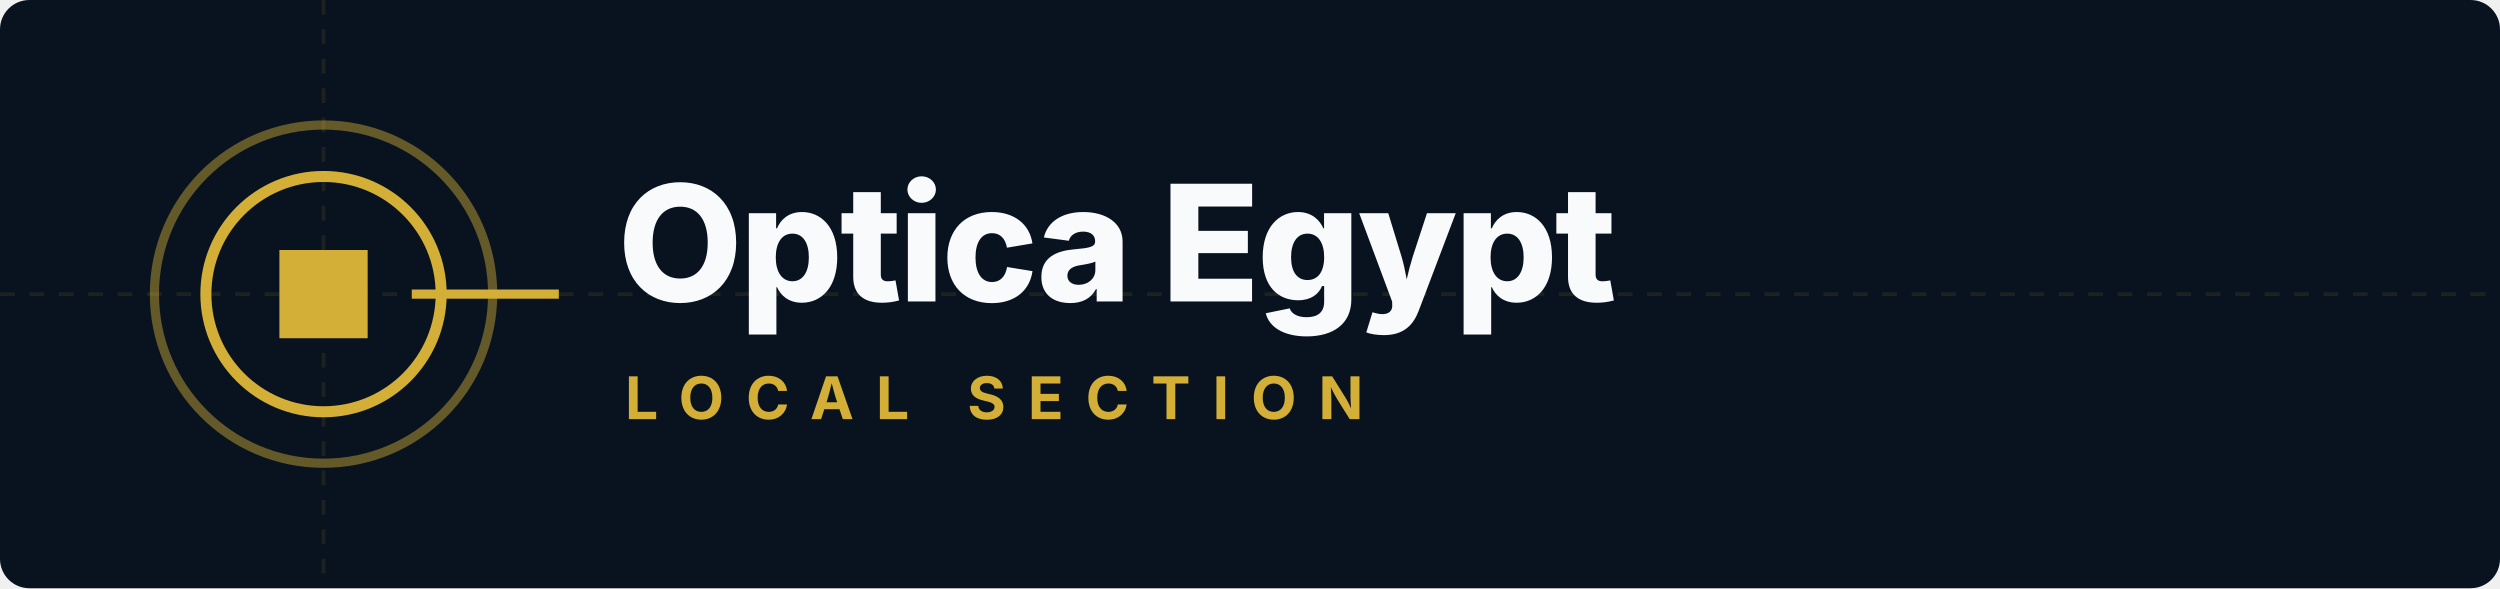
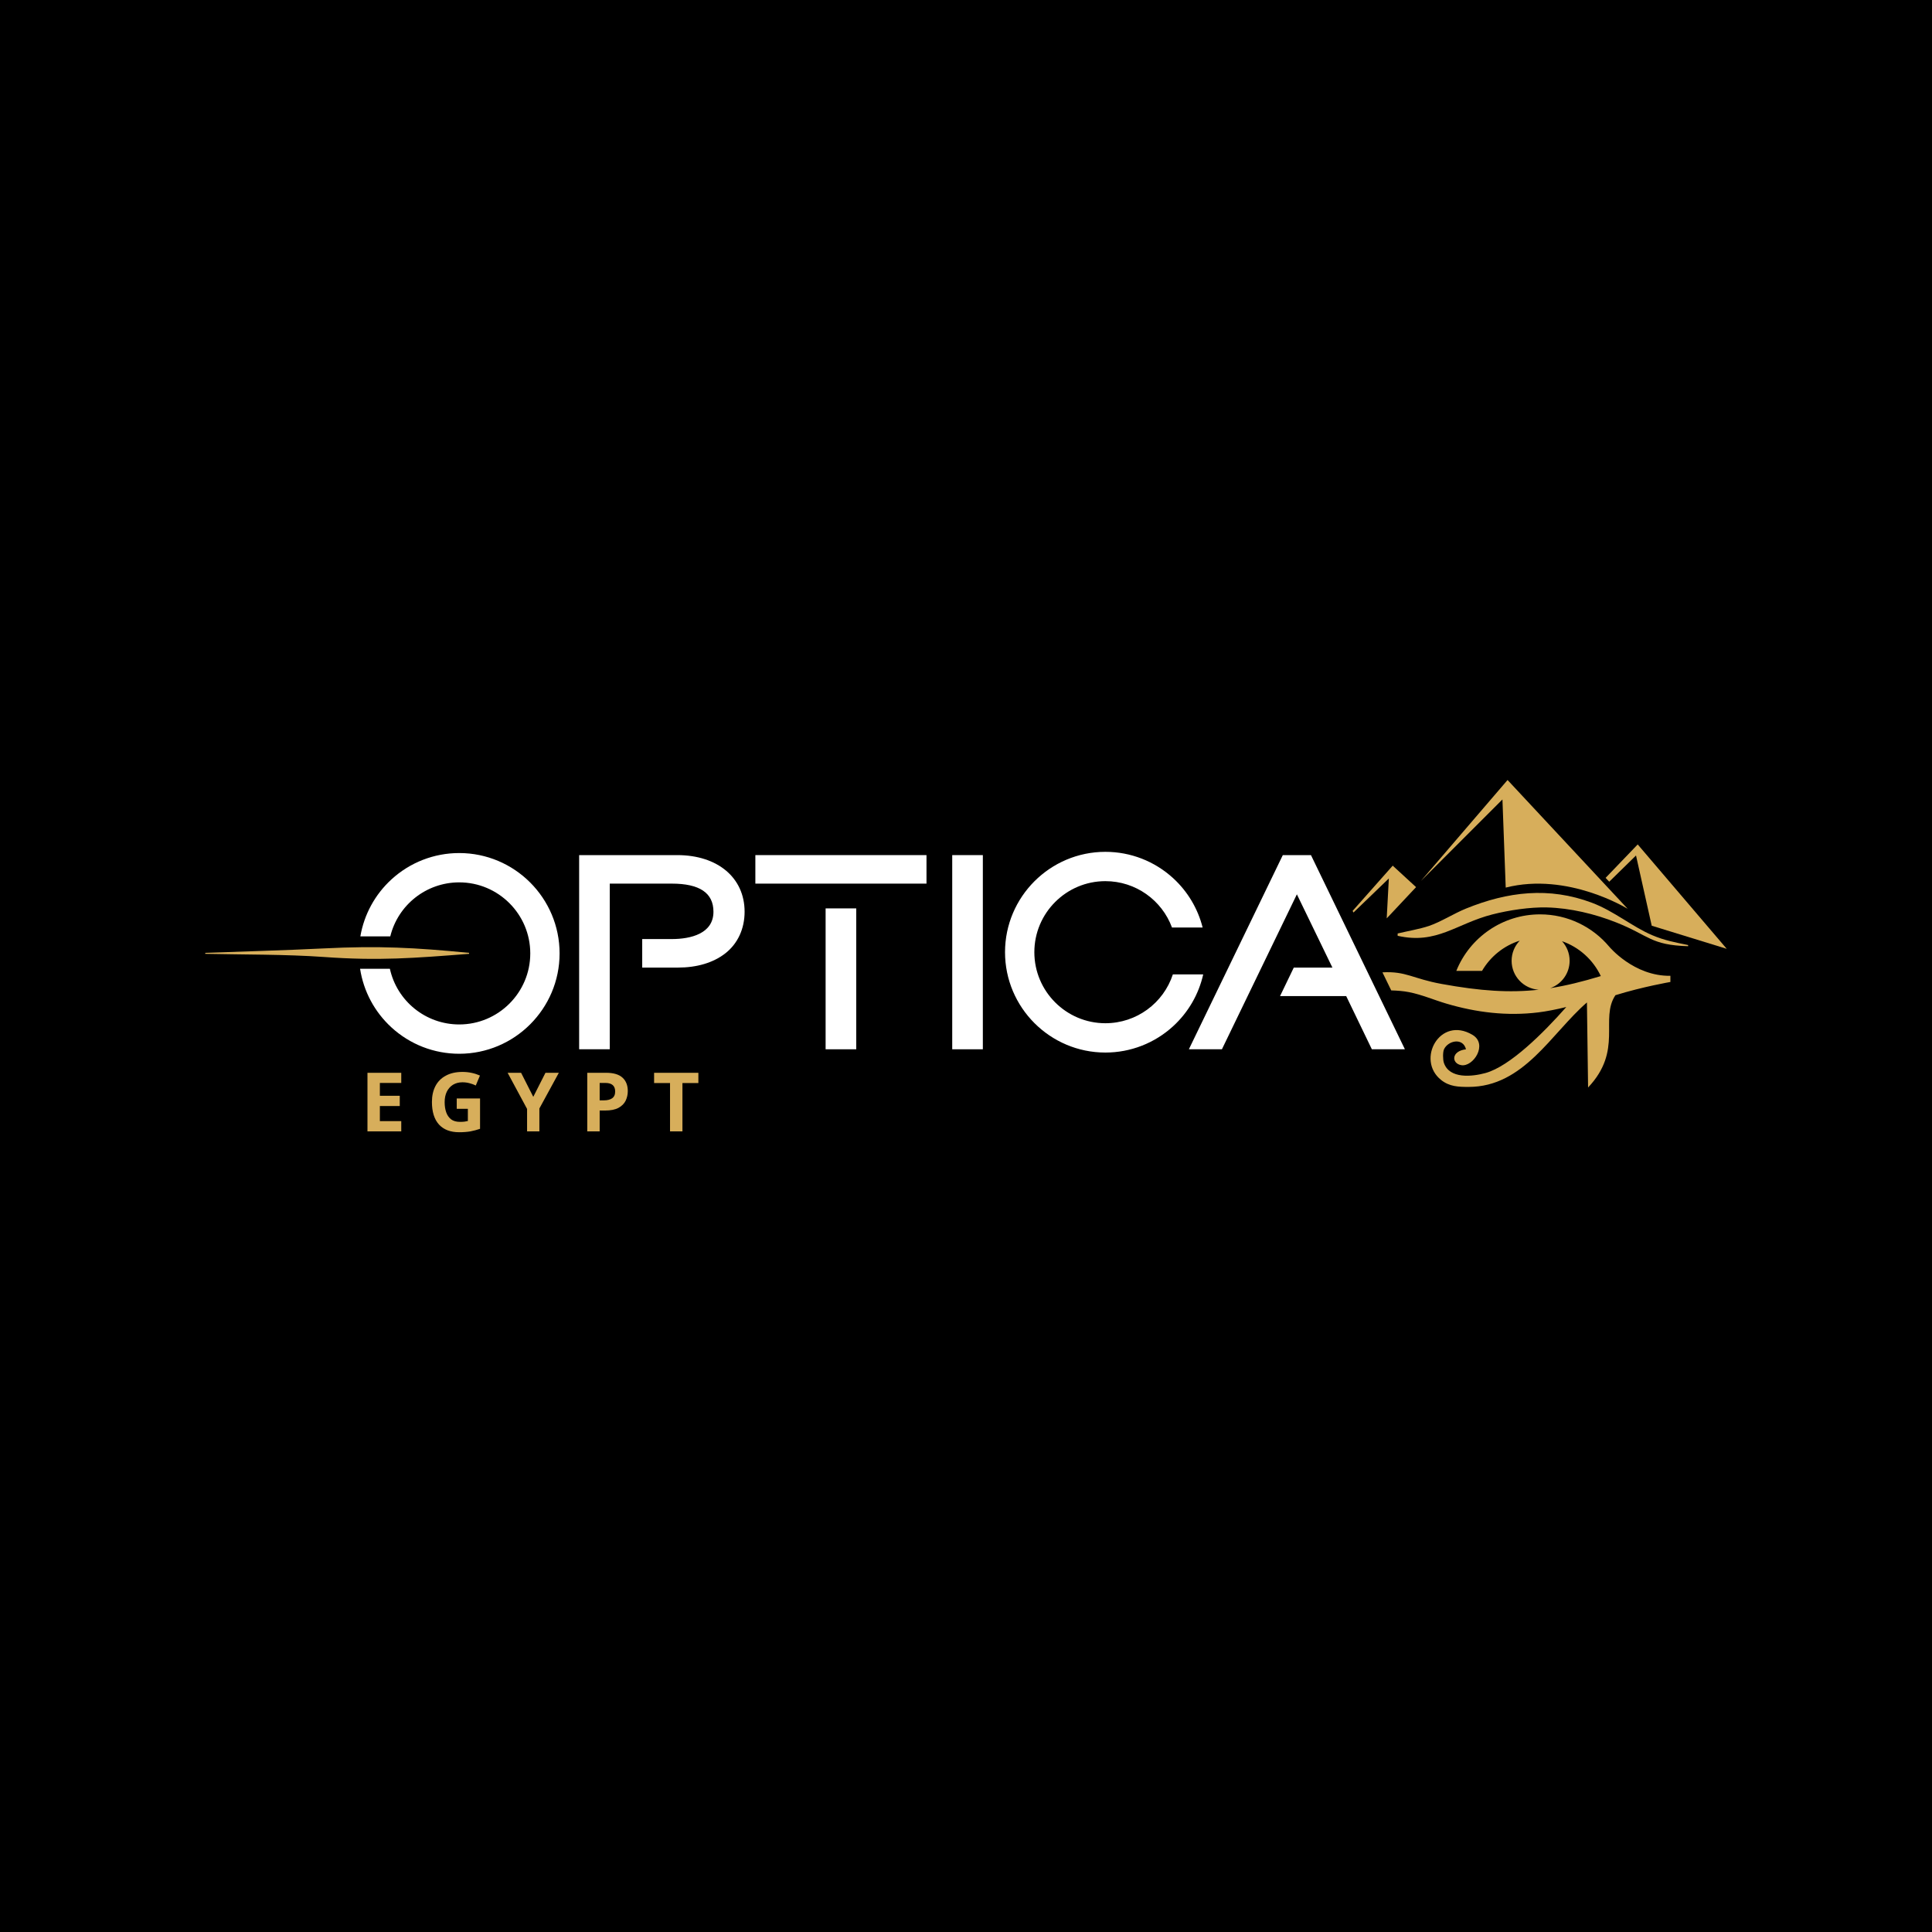
- <svg xmlns="http://www.w3.org/2000/svg" viewBox="0 0 680 160" width="680" height="160" fill="none">
-   <rect width="680" height="160" rx="8" fill="#09131F" />
-   <line x1="0" y1="80" x2="680" y2="80" stroke="#D4AF37" stroke-opacity="0.1" stroke-dasharray="4 4" />
-   <line x1="88" y1="0" x2="88" y2="160" stroke="#D4AF37" stroke-opacity="0.1" stroke-dasharray="4 4" />
-   <circle cx="88" cy="80" r="46" stroke="#D4AF37" stroke-width="2.5" stroke-opacity="0.45" />
-   <circle cx="88" cy="80" r="32" stroke="#D4AF37" stroke-width="3" />
-   <rect x="76" y="68" width="24" height="24" fill="#D4AF37" />
-   <line x1="112" y1="80" x2="152" y2="80" stroke="#D4AF37" stroke-width="2.5" />
-   <text x="168" y="82" fill="#F8FAFC" font-family="Montserrat, Inter, Arial, sans-serif" font-size="44" font-weight="800" letter-spacing="-0.8">Optica Egypt</text>
-   <text x="170" y="114" fill="#D4AF37" font-family="Montserrat, Inter, Arial, sans-serif" font-size="16" font-weight="700" letter-spacing="6">LOCAL SECTION</text>
+ <svg xmlns="http://www.w3.org/2000/svg" viewBox="0 0 1080 1080">
+   <defs>
+     <style>
+       .cls-1{fill:#000000}
+       .cls-2{fill:#ffffff}
+       .cls-3{fill:#d7ae5b}
+       .cls-4{font-family:Montserrat;font-size:12;font-weight:bold;fill:#d7ae5b;letter-spacing:3.072}
+     </style>
+   </defs>
+   <g id="Layer_1" data-name="Layer 1">
+     <path d="M0 0 L1080 0 L1080 1080 L0 1080 Z" class="cls-1" />
+     <g>
+       <path d="M617.919 476.181 C631.991 476.181 645.448 481.415 655.813 490.919 C663.95 498.381 669.624 507.964 672.283 518.494 L655.153 518.494 C649.521 503.224 634.86 492.569 617.919 492.569 C596.021 492.569 578.206 510.384 578.206 532.281 C578.206 554.179 596.021 571.994 617.919 571.994 C635.369 571.994 650.404 560.69 655.639 544.681 L672.609 544.681 C670.11 555.756 664.305 565.856 655.813 573.644 C645.448 583.148 631.991 588.382 617.919 588.382 C586.985 588.382 561.818 563.215 561.818 532.281 C561.818 501.348 586.985 476.181 617.919 476.181 Z" class="cls-2" />
+       <path d="M323.747 586.554 L323.747 478.009 L378.598 478.009 C401.11 478.009 416.235 490.606 416.235 509.666 C416.235 519.15 412.442 527.553 405.267 533.075 C398.629 538.182 389.56 540.882 379.039 540.882 L359.002 540.882 L359.002 524.939 L375.541 524.939 C386.163 524.939 398.825 521.899 398.825 509.666 C398.825 499.1 390.991 493.952 375.541 493.952 L340.865 493.952 L340.865 586.554 Z" class="cls-2" />
+       <path d="M422.252 493.952 L422.252 478.009 L517.913 478.009 L517.913 493.952 Z" class="cls-2" />
+       <path d="M532.3 586.554 L532.3 478.009 L549.417 478.009 L549.417 586.554 Z" class="cls-2" />
+       <path d="M664.588 586.543 L717.094 478.02 L732.839 478.02 L785.345 586.543 L766.873 586.543 L752.535 556.825 L715.553 556.825 L723.238 540.882 L744.821 540.882 L724.967 499.928 L683.061 586.543 Z" class="cls-2" />
+       <path d="M461.523 586.554 L461.523 507.796 L478.64 507.796 L478.64 586.554 Z" class="cls-2" />
+       <path d="M262.222 532.648 L262.222 533.199 C231.536 535.581 211.899 537.184 180.904 534.948 C160.125 533.449 135.376 533.656 114.748 533.199 L114.748 532.648 C135.571 531.869 158.57 531.291 180.904 530.172 C211.913 528.618 231.809 529.717 262.222 532.648 Z" class="cls-3" />
+       <path d="M256.714 476.861 C287.648 476.861 312.814 502.027 312.814 532.961 C312.814 563.894 287.648 589.061 256.714 589.061 C242.642 589.061 229.184 583.827 218.82 574.323 C209.364 565.653 203.227 554.12 201.292 541.562 L217.949 541.562 C221.905 559.553 237.912 572.673 256.714 572.673 C278.611 572.673 296.426 554.858 296.426 532.961 C296.426 511.063 278.611 493.248 256.714 493.248 C238.238 493.248 222.465 505.918 218.17 523.43 L201.444 523.43 C203.534 511.233 209.598 500.054 218.82 491.598 C229.184 482.095 242.642 476.861 256.714 476.861 Z" class="cls-2" />
+       <g>
+         <path d="M943.671 528.291 L943.671 528.938 C922.588 528.279 922.095 523.04 903.562 515.676 C891.424 510.853 877.848 507.601 864.746 507.266 C855.343 507.025 843.518 508.805 834.341 511.147 C814.033 516.33 803.218 528.098 781.294 523.115 L781.294 521.822 C786.728 520.513 793.63 519.349 798.761 517.617 C805.334 515.397 812.781 510.628 819.462 507.913 C842.775 498.44 865.929 495.603 889.976 504.678 C902.296 509.327 912.58 518.118 923.616 522.792 C930.573 525.738 936.351 526.784 943.671 528.291 Z" class="cls-3" />
+         <path d="M841.705 496.174 L839.874 446.892 L794.281 492.485 L842.733 436.029 L909.907 508.063 C909.907 508.063 876.579 487.312 841.705 496.174 Z" class="cls-3" />
+         <path d="M897.541 490.731 L915.489 472.046 L965.252 530.396 L923.324 517.482 L914.542 478.222 L899.572 492.88 Z" class="cls-3" />
+         <path d="M756.122 509.203 L778.536 483.91 L791.59 495.908 L775.18 513.376 L776.375 491.06 L756.608 510.101 Z" class="cls-3" />
+         <path d="M814.09 542.729 C821.646 523.946 840.013 511.134 860.903 511.134 C876.377 511.134 890.248 518.134 899.515 529.133 C899.515 529.133 913.256 545.787 933.762 545.486 L933.762 548.929 C933.762 548.929 918.372 551.567 903.029 556.325 C894.151 569.639 907.494 587.012 887.75 607.918 L887.103 560.37 C867.134 577.676 851.826 607.595 820.954 607.595 C815.302 607.595 810.301 607.456 805.591 603.713 C791.43 592.463 804.899 567.616 823.149 578.503 C831.922 583.735 823.537 596.612 816.811 595.423 C811.335 594.455 811.143 587.541 819.5 586.57 C817.805 579.794 809.433 581.727 807.208 586.57 C806.493 588.126 806.545 592.344 807.134 594.11 C810.186 603.267 822.992 601.849 830.345 599.844 C844.021 596.114 862.844 577.358 875.568 562.924 C869.994 564.302 864.276 565.402 859.896 565.936 C842.418 568.07 825.367 565.998 808.54 561.032 C801.583 558.978 794.802 556.017 787.672 554.618 C784.417 553.98 781.074 553.742 777.71 553.646 L772.795 543.545 C786.024 542.813 789.631 547.067 805.877 550.031 C827.623 553.998 843.892 555.061 860.114 553.262 C851.672 552.696 845 545.669 845 537.084 C845 532.713 846.729 528.746 849.541 525.83 C840.633 528.656 833.117 534.724 828.459 542.729 Z M873.178 526.138 C875.818 529.022 877.43 532.865 877.43 537.084 C877.43 544.167 872.887 550.19 866.556 552.398 C875.492 550.997 884.629 548.738 894.861 545.627 C890.572 536.55 882.749 529.458 873.178 526.138 Z" class="cls-3" />
+       </g>
+       <text transform="matrix(3.826 0 0 3.826 201.292 632.448)" x="0" y="0" xml:space="preserve" class="cls-4">
+         <tspan x="0" y="0">EGYPT</tspan>
+       </text>
+     </g>
+   </g>
</svg>
